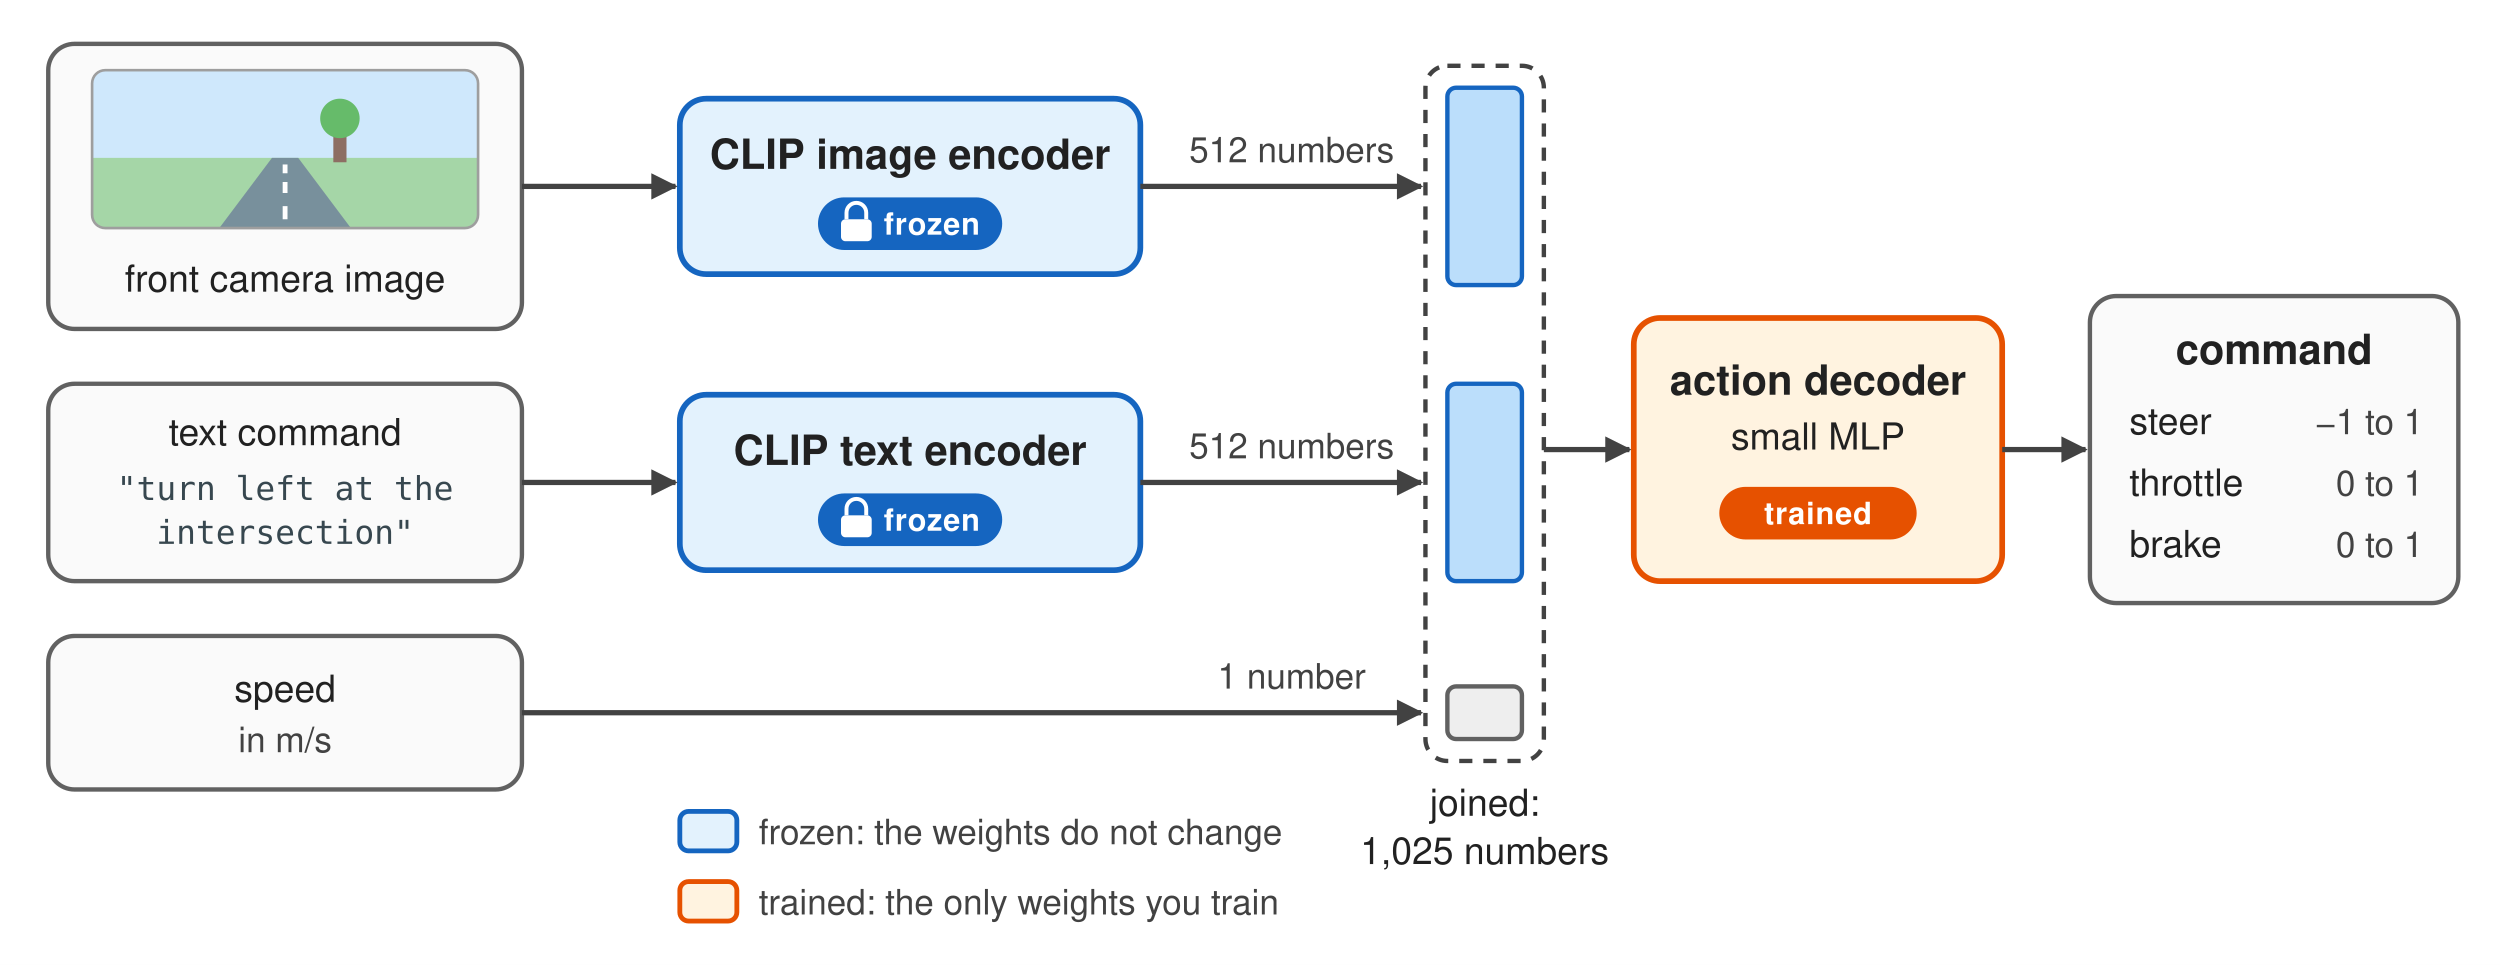
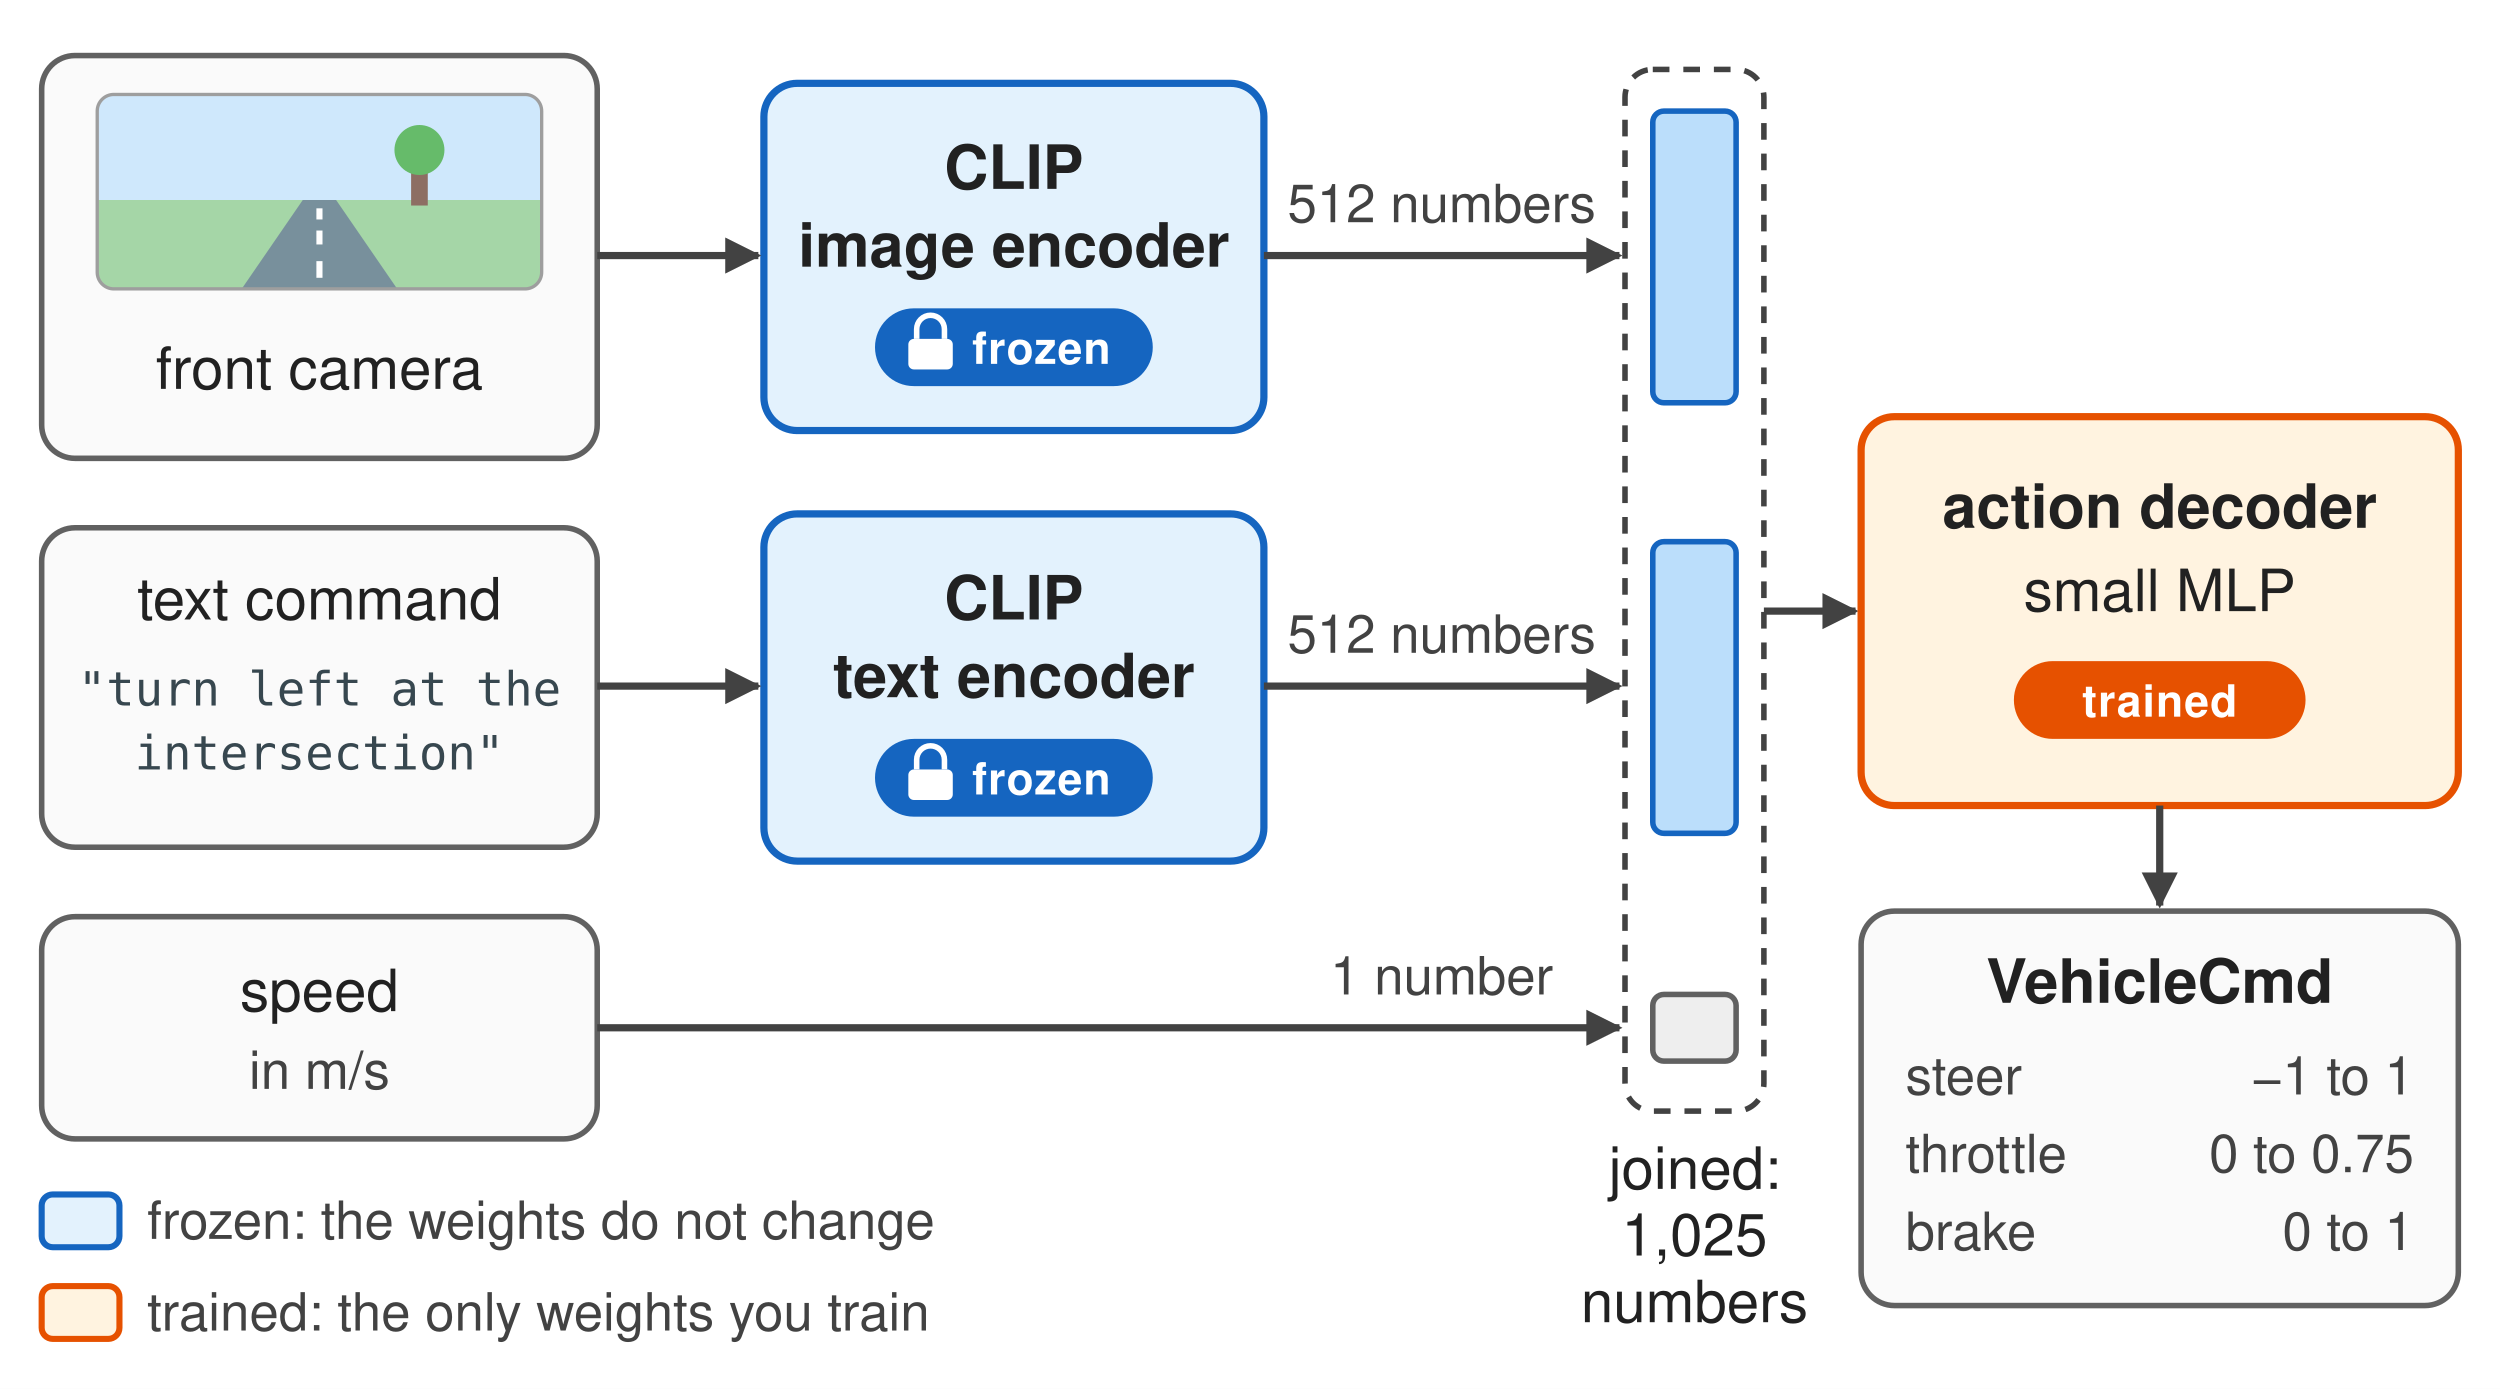
- <svg xmlns="http://www.w3.org/2000/svg" viewBox="0 0 1140 440" width="1140" height="440" role="img" aria-labelledby="t d">
+ <svg xmlns="http://www.w3.org/2000/svg" viewBox="0 0 900 500" width="900" height="500" role="img" aria-labelledby="t d">
  <defs>
-     <marker id="ah" viewBox="0 0 12 12" refX="11" refY="6" markerWidth="12" markerHeight="12" markerUnits="userSpaceOnUse" orient="auto">
+     <marker id="ah" viewBox="0 0 12 12" refX="11" refY="6" markerWidth="13" markerHeight="13" markerUnits="userSpaceOnUse" orient="auto">
      <path d="M0,0 L12,6 L0,12 Z" fill="#424242" />
    </marker>
    <clipPath id="thumb">
-       <rect x="42" y="32" width="176" height="72" rx="6" />
+       <rect x="35" y="34" width="160" height="70" rx="6" />
    </clipPath>
  </defs>
  <style>
    text { font-family: "Helvetica Neue", Helvetica, Arial, sans-serif; fill: #212121; }
-     .h { font-size: 19px; font-weight: 700; }
-     .b { font-size: 17px; }
-     .s { font-size: 16px; fill: #424242; }
-     .m { font-family: "DejaVu Sans Mono", Menlo, Consolas, monospace; font-size: 15px; fill: #37474f; }
-     .badge { font-size: 14px; font-weight: 700; letter-spacing: 0.4px; }
-     .line { stroke: #424242; stroke-width: 2.4; fill: none; }
+     .h { font-size: 22px; font-weight: 700; }
+     .b { font-size: 21px; }
+     .s { font-size: 19px; fill: #424242; }
+     .m { font-family: "DejaVu Sans Mono", Menlo, Consolas, monospace; font-size: 17px; fill: #37474f; }
+     .badge { font-size: 16px; font-weight: 700; letter-spacing: 0.4px; fill: #ffffff; }
+     .line { stroke: #424242; stroke-width: 2.6; fill: none; }
  </style>
-   <rect width="1140" height="440" fill="#ffffff" />
-   <rect x="22" y="20" width="216" height="130" rx="12" fill="#fafafa" stroke="#616161" stroke-width="2" />
+   <rect width="900" height="500" fill="#ffffff" />
+   <rect x="15" y="20" width="200" height="145" rx="12" fill="#fafafa" stroke="#616161" stroke-width="2" />
  <g clip-path="url(#thumb)">
-     <rect x="42" y="32" width="176" height="72" fill="#cfe8fc" />
-     <rect x="42" y="72" width="176" height="32" fill="#a5d6a7" />
-     <path d="M100,104 L124,72 L136,72 L160,104 Z" fill="#78909c" />
-     <path d="M130,100 L130,94 M130,88 L130,83 M130,79 L130,75" stroke="#ffffff" stroke-width="2.2" />
-     <rect x="152" y="58" width="6" height="16" fill="#8d6e63" />
-     <circle cx="155" cy="54" r="9" fill="#66bb6a" />
+     <rect x="35" y="34" width="160" height="70" fill="#cfe8fc" />
+     <rect x="35" y="72" width="160" height="32" fill="#a5d6a7" />
+     <path d="M87,104 L109,72 L121,72 L143,104 Z" fill="#78909c" />
+     <path d="M115,100 L115,94 M115,88 L115,83 M115,79 L115,75" stroke="#ffffff" stroke-width="2.2" />
+     <rect x="148" y="58" width="6" height="16" fill="#8d6e63" />
+     <circle cx="151" cy="54" r="9" fill="#66bb6a" />
  </g>
-   <rect x="42" y="32" width="176" height="72" rx="6" fill="none" stroke="#9e9e9e" stroke-width="1.2" />
-   <text class="b" x="130" y="133" text-anchor="middle">front camera image</text>
-   <rect x="22" y="175" width="216" height="90" rx="12" fill="#fafafa" stroke="#616161" stroke-width="2" />
-   <text class="b" x="130" y="203" text-anchor="middle">text command</text>
-   <text class="m" x="130" y="228" text-anchor="middle">"turn left at the</text>
-   <text class="m" x="130" y="248" text-anchor="middle">intersection"</text>
-   <rect x="22" y="290" width="216" height="70" rx="12" fill="#fafafa" stroke="#616161" stroke-width="2" />
-   <text class="b" x="130" y="320" text-anchor="middle">speed</text>
-   <text class="s" x="130" y="343" text-anchor="middle">in m/s</text>
-   <rect x="310" y="45" width="210" height="80" rx="12" fill="#e3f2fd" stroke="#1565c0" stroke-width="2.6" />
-   <text class="h" x="415" y="77" text-anchor="middle">CLIP image encoder</text>
-   <rect x="373" y="90" width="84" height="24" rx="12" fill="#1565c0" />
-   <path d="M386,100 v-3 a4.5,4.5 0 0 1 9,0 v3" fill="none" stroke="#ffffff" stroke-width="1.8" />
-   <rect x="383.5" y="100" width="14" height="10" rx="2" fill="#ffffff" />
-   <text class="badge" x="403" y="107" style="fill:#ffffff">frozen</text>
-   <rect x="310" y="180" width="210" height="80" rx="12" fill="#e3f2fd" stroke="#1565c0" stroke-width="2.6" />
-   <text class="h" x="415" y="212" text-anchor="middle">CLIP text encoder</text>
-   <rect x="373" y="225" width="84" height="24" rx="12" fill="#1565c0" />
-   <path d="M386,235 v-3 a4.5,4.5 0 0 1 9,0 v3" fill="none" stroke="#ffffff" stroke-width="1.8" />
-   <rect x="383.5" y="235" width="14" height="10" rx="2" fill="#ffffff" />
-   <text class="badge" x="403" y="242" style="fill:#ffffff">frozen</text>
-   <path class="line" d="M238,85 H308" marker-end="url(#ah)" />
-   <path class="line" d="M238,220 H308" marker-end="url(#ah)" />
-   <path class="line" d="M520,85 H648" marker-end="url(#ah)" />
-   <path class="line" d="M520,220 H648" marker-end="url(#ah)" />
-   <path class="line" d="M238,325 H648" marker-end="url(#ah)" />
-   <text class="s" x="589" y="74" text-anchor="middle">512 numbers</text>
-   <text class="s" x="589" y="209" text-anchor="middle">512 numbers</text>
-   <text class="s" x="589" y="314" text-anchor="middle">1 number</text>
-   <rect x="660" y="40" width="34" height="90" rx="4" fill="#bbdefb" stroke="#1565c0" stroke-width="2" />
-   <rect x="660" y="175" width="34" height="90" rx="4" fill="#bbdefb" stroke="#1565c0" stroke-width="2" />
-   <rect x="660" y="313" width="34" height="24" rx="4" fill="#eeeeee" stroke="#616161" stroke-width="2" />
-   <rect x="650" y="30" width="54" height="317" rx="10" fill="none" stroke="#424242" stroke-width="2" stroke-dasharray="6 5" />
-   <text class="b" x="677" y="372" text-anchor="middle">joined:</text>
-   <text class="b" x="677" y="394" text-anchor="middle">1,025 numbers</text>
-   <path class="line" d="M704,205 H743" marker-end="url(#ah)" />
-   <rect x="745" y="145" width="168" height="120" rx="12" fill="#fff3e0" stroke="#e65100" stroke-width="2.6" />
-   <text class="h" x="829" y="180" text-anchor="middle">action decoder</text>
-   <text class="b" x="829" y="205" text-anchor="middle">small MLP</text>
-   <rect x="784" y="222" width="90" height="24" rx="12" fill="#e65100" />
-   <text class="badge" x="829" y="239" text-anchor="middle" style="fill:#ffffff">trained</text>
-   <path class="line" d="M913,205 H951" marker-end="url(#ah)" />
-   <rect x="953" y="135" width="168" height="140" rx="12" fill="#fafafa" stroke="#616161" stroke-width="2" />
-   <text class="h" x="1037" y="166" text-anchor="middle">command</text>
-   <text class="b" x="971" y="198">steer</text>
-   <text class="s" x="1105" y="198" text-anchor="end">−1 to 1</text>
-   <text class="b" x="971" y="226">throttle</text>
-   <text class="s" x="1105" y="226" text-anchor="end">0 to 1</text>
-   <text class="b" x="971" y="254">brake</text>
-   <text class="s" x="1105" y="254" text-anchor="end">0 to 1</text>
-   <rect x="310" y="370" width="26" height="18" rx="4" fill="#e3f2fd" stroke="#1565c0" stroke-width="2.2" />
-   <text class="s" x="346" y="385">frozen: the weights do not change</text>
-   <rect x="310" y="402" width="26" height="18" rx="4" fill="#fff3e0" stroke="#e65100" stroke-width="2.2" />
-   <text class="s" x="346" y="417">trained: the only weights you train</text>
+   <rect x="35" y="34" width="160" height="70" rx="6" fill="none" stroke="#9e9e9e" stroke-width="1.2" />
+   <text class="b" x="115" y="140" text-anchor="middle">front camera</text>
+   <rect x="15" y="190" width="200" height="115" rx="12" fill="#fafafa" stroke="#616161" stroke-width="2" />
+   <text class="b" x="115" y="223" text-anchor="middle">text command</text>
+   <text class="m" x="115" y="254" text-anchor="middle">"turn left at the</text>
+   <text class="m" x="115" y="277" text-anchor="middle">intersection"</text>
+   <rect x="15" y="330" width="200" height="80" rx="12" fill="#fafafa" stroke="#616161" stroke-width="2" />
+   <text class="b" x="115" y="364" text-anchor="middle">speed</text>
+   <text class="s" x="115" y="392" text-anchor="middle">in m/s</text>
+   <rect x="275" y="30" width="180" height="125" rx="12" fill="#e3f2fd" stroke="#1565c0" stroke-width="2.6" />
+   <text class="h" x="365" y="68" text-anchor="middle">CLIP</text>
+   <text class="h" x="365" y="96" text-anchor="middle">image encoder</text>
+   <rect x="315" y="111" width="100" height="28" rx="14" fill="#1565c0" />
+   <path d="M330,122 v-3.5 a5,5 0 0 1 10,0 v3.5" fill="none" stroke="#ffffff" stroke-width="2" />
+   <rect x="327" y="122" width="16" height="11" rx="2" fill="#ffffff" />
+   <text class="badge" x="350" y="131">frozen</text>
+   <rect x="275" y="185" width="180" height="125" rx="12" fill="#e3f2fd" stroke="#1565c0" stroke-width="2.6" />
+   <text class="h" x="365" y="223" text-anchor="middle">CLIP</text>
+   <text class="h" x="365" y="251" text-anchor="middle">text encoder</text>
+   <rect x="315" y="266" width="100" height="28" rx="14" fill="#1565c0" />
+   <path d="M330,277 v-3.5 a5,5 0 0 1 10,0 v3.5" fill="none" stroke="#ffffff" stroke-width="2" />
+   <rect x="327" y="277" width="16" height="11" rx="2" fill="#ffffff" />
+   <text class="badge" x="350" y="286">frozen</text>
+   <path class="line" d="M215,92 H273" marker-end="url(#ah)" />
+   <path class="line" d="M215,247 H273" marker-end="url(#ah)" />
+   <path class="line" d="M455,92 H583" marker-end="url(#ah)" />
+   <path class="line" d="M455,247 H583" marker-end="url(#ah)" />
+   <path class="line" d="M215,370 H583" marker-end="url(#ah)" />
+   <text class="s" x="519" y="80" text-anchor="middle">512 numbers</text>
+   <text class="s" x="519" y="235" text-anchor="middle">512 numbers</text>
+   <text class="s" x="519" y="358" text-anchor="middle">1 number</text>
+   <rect x="585" y="25" width="50" height="375" rx="10" fill="none" stroke="#424242" stroke-width="2" stroke-dasharray="6 5" />
+   <rect x="595" y="40" width="30" height="105" rx="4" fill="#bbdefb" stroke="#1565c0" stroke-width="2" />
+   <rect x="595" y="195" width="30" height="105" rx="4" fill="#bbdefb" stroke="#1565c0" stroke-width="2" />
+   <rect x="595" y="358" width="30" height="24" rx="4" fill="#eeeeee" stroke="#616161" stroke-width="2" />
+   <text class="b" x="610" y="428" text-anchor="middle">joined:</text>
+   <text class="b" x="610" y="452" text-anchor="middle">1,025</text>
+   <text class="b" x="610" y="476" text-anchor="middle">numbers</text>
+   <path class="line" d="M635,220 H668" marker-end="url(#ah)" />
+   <rect x="670" y="150" width="215" height="140" rx="12" fill="#fff3e0" stroke="#e65100" stroke-width="2.6" />
+   <text class="h" x="777.5" y="190" text-anchor="middle">action decoder</text>
+   <text class="b" x="777.5" y="220" text-anchor="middle">small MLP</text>
+   <rect x="725" y="238" width="105" height="28" rx="14" fill="#e65100" />
+   <text class="badge" x="777.5" y="258" text-anchor="middle">trained</text>
+   <path class="line" d="M777.5,290 V326" marker-end="url(#ah)" />
+   <rect x="670" y="328" width="215" height="142" rx="12" fill="#fafafa" stroke="#616161" stroke-width="2" />
+   <text class="h" x="777.5" y="361" text-anchor="middle">VehicleCmd</text>
+   <text class="s" x="686" y="394">steer</text>
+   <text class="s" x="869" y="394" text-anchor="end">−1 to 1</text>
+   <text class="s" x="686" y="422">throttle</text>
+   <text class="s" x="869" y="422" text-anchor="end">0 to 0.75</text>
+   <text class="s" x="686" y="450">brake</text>
+   <text class="s" x="869" y="450" text-anchor="end">0 to 1</text>
+   <rect x="15" y="430" width="28" height="19" rx="4" fill="#e3f2fd" stroke="#1565c0" stroke-width="2.2" />
+   <text class="s" x="53" y="446">frozen: the weights do not change</text>
+   <rect x="15" y="463" width="28" height="19" rx="4" fill="#fff3e0" stroke="#e65100" stroke-width="2.2" />
+   <text class="s" x="53" y="479">trained: the only weights you train</text>
</svg>
